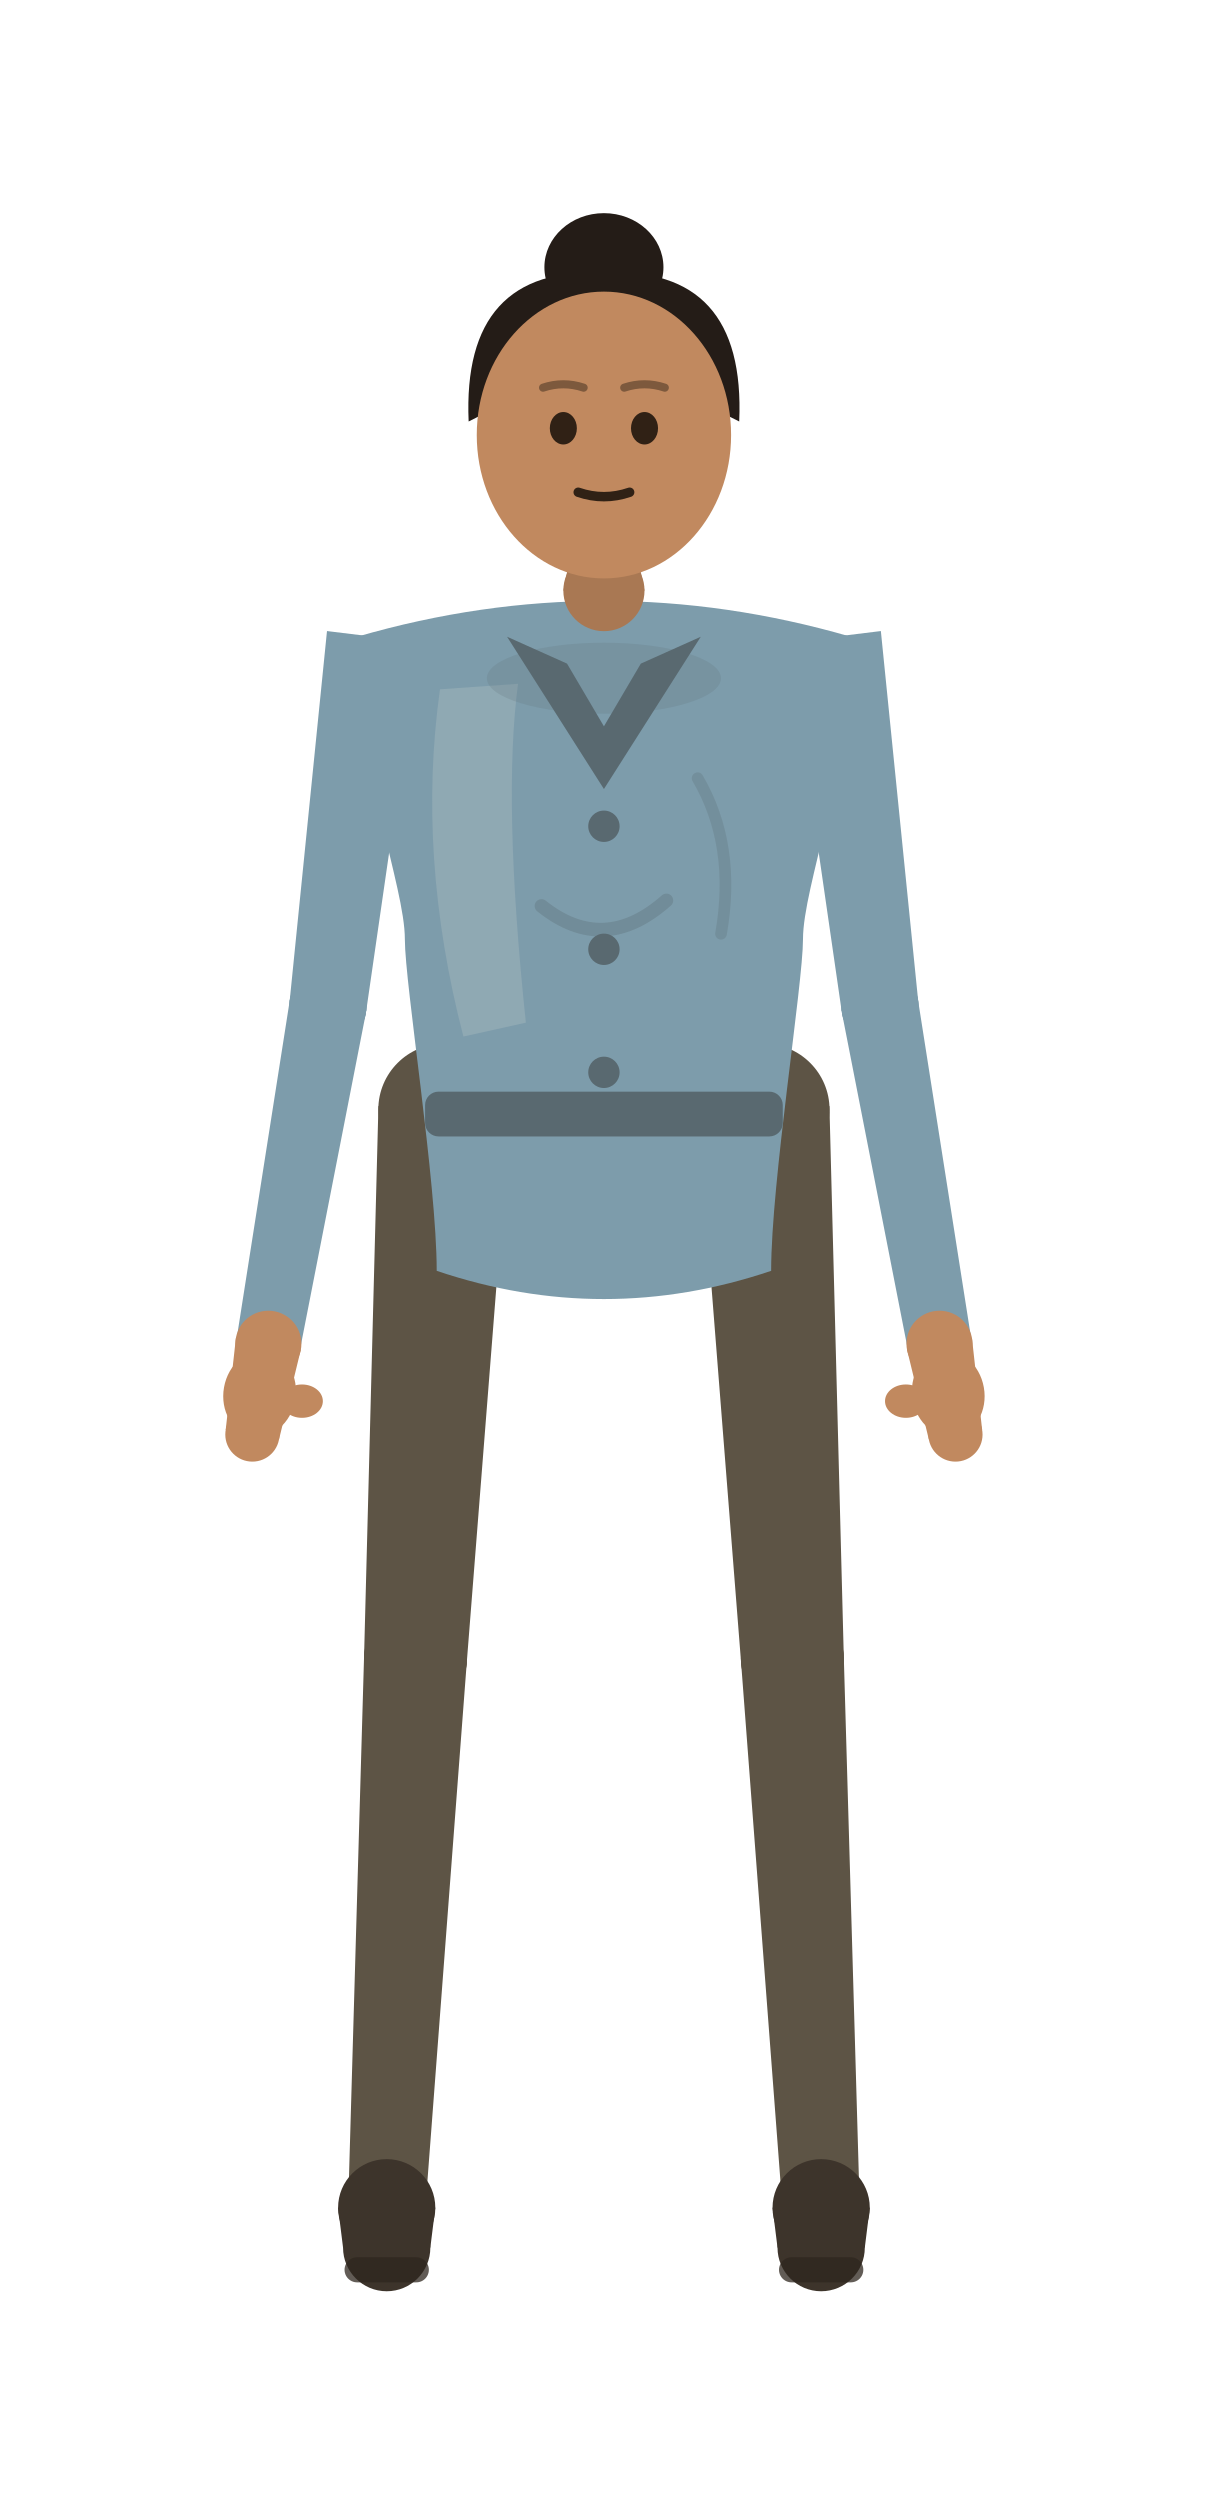
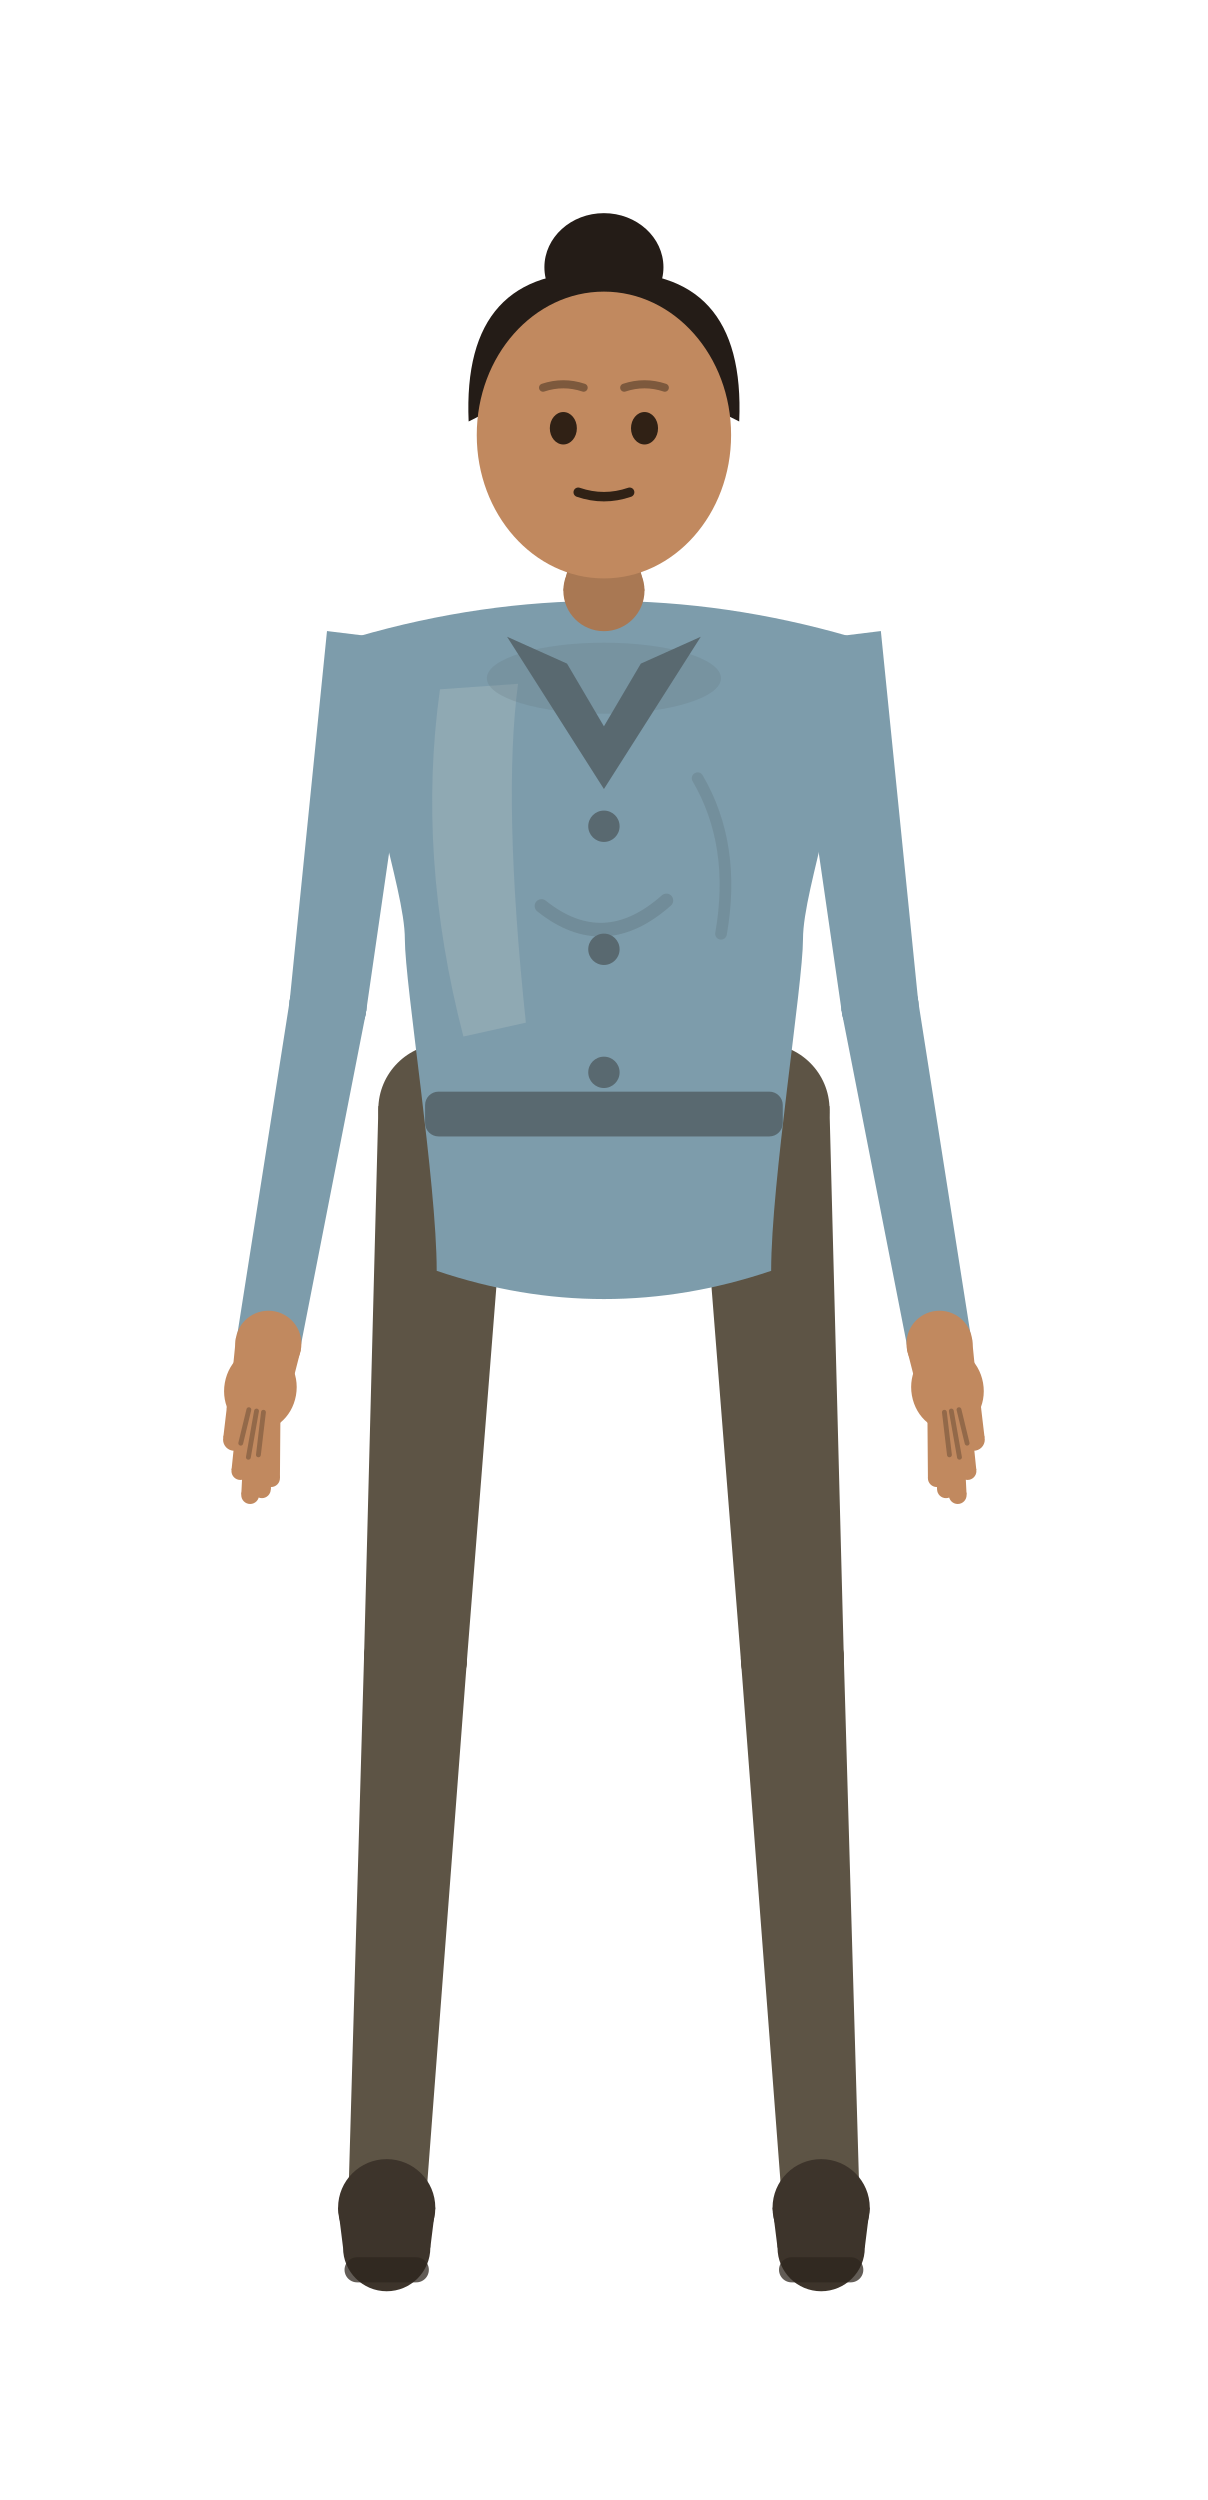
<svg xmlns="http://www.w3.org/2000/svg" class="nex-paperbook-figure" viewBox="-272.31 -500.3 544.62 1127.25" role="img" aria-label="Paperbook character">
  <g class="pb-figure" data-view-axis="front">
    <g class="pb-limb" fill="#5d5445">
      <path d="M -101.68 -1.56 L -108.15 246.45 L -61.81 248.87 L -42.32 1.56 Z" />
      <circle cx="-72" cy="0" r="29.73" />
      <circle cx="-84.98" cy="247.66" r="23.2" />
    </g>
    <g class="pb-limb" fill="#5d5445">
      <path d="M 42.32 1.56 L 61.81 248.87 L 108.15 246.45 L 101.68 -1.56 Z" />
      <circle cx="72" cy="0" r="29.73" />
      <circle cx="84.98" cy="247.66" r="23.2" />
    </g>
    <g class="pb-top" fill="#7d9cab">
      <path d="M -111.28 -213.2 Q 0 -245.52 111.28 -213.2 C 111.28 -152.6 89.76 -101 89.76 -76.76 C 89.76 -56.56 75.4 32.72 75.4 72.72 Q 0 98.17 -75.4 72.72 C -75.4 32.72 -89.76 -56.56 -89.76 -76.76 C -89.76 -101 -111.28 -152.6 -111.28 -213.2 Z" />
    </g>
    <g class="pb-fold" fill="#a1b5bb">
      <path d="M -73.92 -189.48 Q -84.48 -114.33 -63.36 -32.93 L -35.2 -39.19 Q -45.76 -139.38 -38.72 -191.98 Z" opacity="0.5" />
    </g>
    <g class="pb-fold" fill="none">
      <path d="M -28.16 -91.79 Q 0 -69.25 28.16 -94.29" fill="none" stroke="#60747c" stroke-width="6.16" stroke-linecap="round" opacity="0.4" />
    </g>
    <g class="pb-fold" fill="none">
      <path d="M 42.24 -149.4 Q 59.84 -119.34 52.8 -79.26" fill="none" stroke="#60747c" stroke-width="5.28" stroke-linecap="round" opacity="0.32" />
    </g>
    <g class="pb-fold" fill="#60747c">
      <ellipse cx="0" cy="-194.49" rx="52.8" ry="16.03" opacity="0.22" />
    </g>
    <g class="pb-trim" fill="#596970">
      <path d="M -43.68 -213.2 L 0 -144.52 L 43.68 -213.2 L 16.64 -201.08 L 0 -172.8 L -16.64 -201.08 Z" />
    </g>
    <g class="pb-trim" fill="#596970">
      <circle cx="0" cy="-127.74" r="7.07" />
      <circle cx="0" cy="-72.26" r="7.07" />
      <circle cx="0" cy="-16.78" r="7.07" />
    </g>
    <g class="pb-trim" fill="#596970">
      <rect x="-80.64" y="-8.08" width="161.28" height="20.2" rx="6.06" />
    </g>
    <g class="pb-neck" fill="#a97853">
      <path d="M -15.25 -249.25 L -18.3 -234 L 18.3 -234 L 15.25 -249.25 Z" />
      <circle cx="0" cy="-249.25" r="15.25" />
      <circle cx="0" cy="-234" r="18.3" />
    </g>
    <g class="pb-hair" fill="#241c17">
      <path d="M -61 -310.25 Q -64.05 -380.4 0 -377.35 Q 64.05 -380.4 61 -310.25 Q 0 -341.97 -61 -310.25 Z" />
      <ellipse cx="0" cy="-379.79" rx="26.84" ry="24.4" />
    </g>
    <g class="pb-head" fill="#c1895f">
      <ellipse cx="0" cy="-304.15" rx="57.34" ry="64.66" />
    </g>
    <g class="pb-face">
      <path d="M 9.15 -325.5 Q 18.3 -328.55 27.45 -325.5" fill="none" stroke="#7d593d" stroke-width="3.66" stroke-linecap="round" />
      <path d="M -27.45 -325.5 Q -18.3 -328.55 -9.15 -325.5" fill="none" stroke="#7d593d" stroke-width="3.66" stroke-linecap="round" />
      <ellipse cx="18.3" cy="-307.2" rx="6.1" ry="7.32" fill="#302115" />
      <ellipse cx="-18.3" cy="-307.2" rx="6.1" ry="7.32" fill="#302115" />
      <path d="M -11.59 -278.34 Q 0 -274.36 11.59 -278.34" fill="none" stroke="#302115" stroke-width="4.27" stroke-linecap="round" />
    </g>
    <g class="pb-limb" fill="#7d9cab">
      <path d="M -124.87 -215.76 L -141.73 -48.67 L -107.19 -44.43 L -83.13 -210.64 Z" />
      <circle cx="-124.46" cy="-46.55" r="17.4" />
    </g>
    <g class="pb-limb" fill="#7d9cab">
      <path d="M 83.13 -210.64 L 107.19 -44.43 L 141.73 -48.67 L 124.87 -215.76 Z" />
      <circle cx="124.46" cy="-46.55" r="17.4" />
    </g>
    <g class="pb-limb" fill="#5d5445">
      <path d="M -108.15 246.45 L -115.33 494.26 L -80.57 496.08 L -61.81 248.87 Z" />
      <circle cx="-84.98" cy="247.66" r="23.2" />
      <circle cx="-97.95" cy="495.17" r="17.4" />
    </g>
    <g class="pb-limb" fill="#5d5445">
      <path d="M 61.81 248.87 L 80.57 496.08 L 115.33 494.26 L 108.15 246.45 Z" />
      <circle cx="84.98" cy="247.66" r="23.2" />
      <circle cx="97.95" cy="495.17" r="17.4" />
    </g>
    <g class="pb-limb" fill="#7d9cab">
      <path d="M -141.6 -49.58 L -165.57 103.06 L -137.01 108.1 L -107.33 -43.53 Z" />
      <circle cx="-124.46" cy="-46.55" r="17.4" />
      <circle cx="-151.29" cy="105.58" r="14.5" />
    </g>
    <g class="pb-limb" fill="#7d9cab">
      <path d="M 107.33 -43.53 L 137.01 108.1 L 165.57 103.06 L 141.6 -49.58 Z" />
      <circle cx="124.46" cy="-46.55" r="17.4" />
      <circle cx="151.29" cy="105.58" r="14.5" />
    </g>
    <g class="pb-hand" fill="#c1895f">
-       <path d="M -165.94 103 L -170.54 144.42 L -146.48 148.66 L -136.64 108.16 Z" />
+       <path d="M -165.94 103 L -168.01 123.75 L -141.79 128.37 L -136.64 108.16 Z" />
      <circle cx="-151.29" cy="105.58" r="14.88" />
-       <circle cx="-158.51" cy="146.54" r="12.21" />
-       <ellipse cx="-155.26" cy="128.11" rx="19.42" ry="16.29" transform="rotate(100 -155.26 128.11)" />
-       <ellipse cx="-136.14" cy="131.48" rx="9.4" ry="7.52" />
+       <circle cx="-154.9" cy="126.06" r="13.31" />
+       <ellipse cx="-154.9" cy="126.06" rx="18.79" ry="16.29" transform="rotate(100 -154.9 126.06)" />
+       <path d="M -169.93 133.4 L -171.63 147.83 L -161.81 149.86 L -157.66 135.94 Z" />
+       <circle cx="-163.79" cy="134.67" r="6.26" />
+       <circle cx="-166.72" cy="148.84" r="5.01" />
+       <path d="M -165.06 134.63 L -167.91 162.45 L -159.96 163.55 L -155.14 136.01 Z" />
+       <circle cx="-160.1" cy="135.32" r="5.01" />
+       <circle cx="-163.94" cy="163" r="4.01" />
+       <path d="M -161.64 135.55 L -163.51 173.54 L -155.52 174.15 L -151.64 136.31 Z" />
+       <circle cx="-156.64" cy="135.93" r="5.01" />
+       <circle cx="-159.52" cy="173.84" r="4.01" />
+       <path d="M -158.53 136.38 L -158.24 171.13 L -150.22 171.29 L -148.51 136.58 Z" />
+       <circle cx="-153.52" cy="136.48" r="5.01" />
+       <circle cx="-154.23" cy="171.21" r="4.01" />
+       <path d="M -155.88 137.08 L -154.1 166.3 L -146.09 166.09 L -145.86 136.81 Z" />
+       <circle cx="-150.87" cy="136.95" r="5.01" />
+       <circle cx="-150.09" cy="166.2" r="4.01" />
    </g>
    <g class="pb-hand" fill="#c1895f">
-       <path d="M 136.64 108.16 L 146.48 148.66 L 170.54 144.42 L 165.94 103 Z" />
+       <path d="M 136.64 108.16 L 141.79 128.37 L 168.01 123.75 L 165.94 103 Z" />
      <circle cx="151.29" cy="105.58" r="14.88" />
-       <circle cx="158.51" cy="146.54" r="12.21" />
-       <ellipse cx="155.26" cy="128.11" rx="19.42" ry="16.29" transform="rotate(80 155.26 128.11)" />
-       <ellipse cx="136.14" cy="131.48" rx="9.4" ry="7.52" />
+       <circle cx="154.9" cy="126.06" r="13.31" />
+       <ellipse cx="154.9" cy="126.06" rx="18.79" ry="16.29" transform="rotate(80 154.9 126.06)" />
+       <path d="M 157.66 135.94 L 161.81 149.86 L 171.63 147.83 L 169.93 133.4 Z" />
+       <circle cx="163.79" cy="134.67" r="6.26" />
+       <circle cx="166.72" cy="148.84" r="5.01" />
+       <path d="M 155.14 136.01 L 159.96 163.55 L 167.91 162.45 L 165.06 134.63 Z" />
+       <circle cx="160.1" cy="135.32" r="5.01" />
+       <circle cx="163.94" cy="163" r="4.01" />
+       <path d="M 151.64 136.31 L 155.52 174.15 L 163.51 173.54 L 161.64 135.55 Z" />
+       <circle cx="156.64" cy="135.93" r="5.01" />
+       <circle cx="159.52" cy="173.84" r="4.01" />
+       <path d="M 148.51 136.58 L 150.22 171.29 L 158.24 171.13 L 158.53 136.38 Z" />
+       <circle cx="153.52" cy="136.48" r="5.01" />
+       <circle cx="154.23" cy="171.21" r="4.01" />
+       <path d="M 145.86 136.81 L 146.09 166.09 L 154.1 166.3 L 155.88 137.08 Z" />
+       <circle cx="150.87" cy="136.95" r="5.01" />
+       <circle cx="150.09" cy="166.2" r="4.01" />
+     </g>
+     <g class="pb-detail" fill="none">
+       <path d="M -160.1 135.32 L -163.76 150.44" fill="none" stroke="#664933" stroke-width="2.19" stroke-linecap="round" opacity="0.5" />
+       <path d="M -156.64 135.93 L -160.32 156.78" fill="none" stroke="#664933" stroke-width="2.19" stroke-linecap="round" opacity="0.5" />
+       <path d="M -153.52 136.48 L -155.79 155.69" fill="none" stroke="#664933" stroke-width="2.19" stroke-linecap="round" opacity="0.5" />
+     </g>
+     <g class="pb-detail" fill="none">
+       <path d="M 160.1 135.32 L 163.76 150.44" fill="none" stroke="#664933" stroke-width="2.19" stroke-linecap="round" opacity="0.5" />
+       <path d="M 156.64 135.93 L 160.32 156.78" fill="none" stroke="#664933" stroke-width="2.19" stroke-linecap="round" opacity="0.5" />
+       <path d="M 153.52 136.48 L 155.79 155.69" fill="none" stroke="#664933" stroke-width="2.19" stroke-linecap="round" opacity="0.5" />
    </g>
    <g class="pb-foot" fill="#3d342b">
      <path d="M -119.87 495.17 L -117.63 513.15 L -78.27 513.15 L -76.03 495.17 Z" />
      <circle cx="-97.95" cy="495.17" r="21.92" />
      <circle cx="-97.95" cy="513.15" r="19.68" />
    </g>
    <g class="pb-foot" fill="#2e261e">
      <path d="M -111.29 523.15 L -84.61 523.15" stroke="#2e261e" stroke-width="11.34" stroke-linecap="round" fill="none" opacity="0.75" />
    </g>
    <g class="pb-foot" fill="#3d342b">
      <path d="M 76.03 495.17 L 78.27 513.15 L 117.63 513.15 L 119.87 495.17 Z" />
      <circle cx="97.95" cy="495.17" r="21.92" />
      <circle cx="97.95" cy="513.15" r="19.68" />
    </g>
    <g class="pb-foot" fill="#2e261e">
      <path d="M 84.61 523.15 L 111.29 523.15" stroke="#2e261e" stroke-width="11.34" stroke-linecap="round" fill="none" opacity="0.75" />
    </g>
  </g>
</svg>
